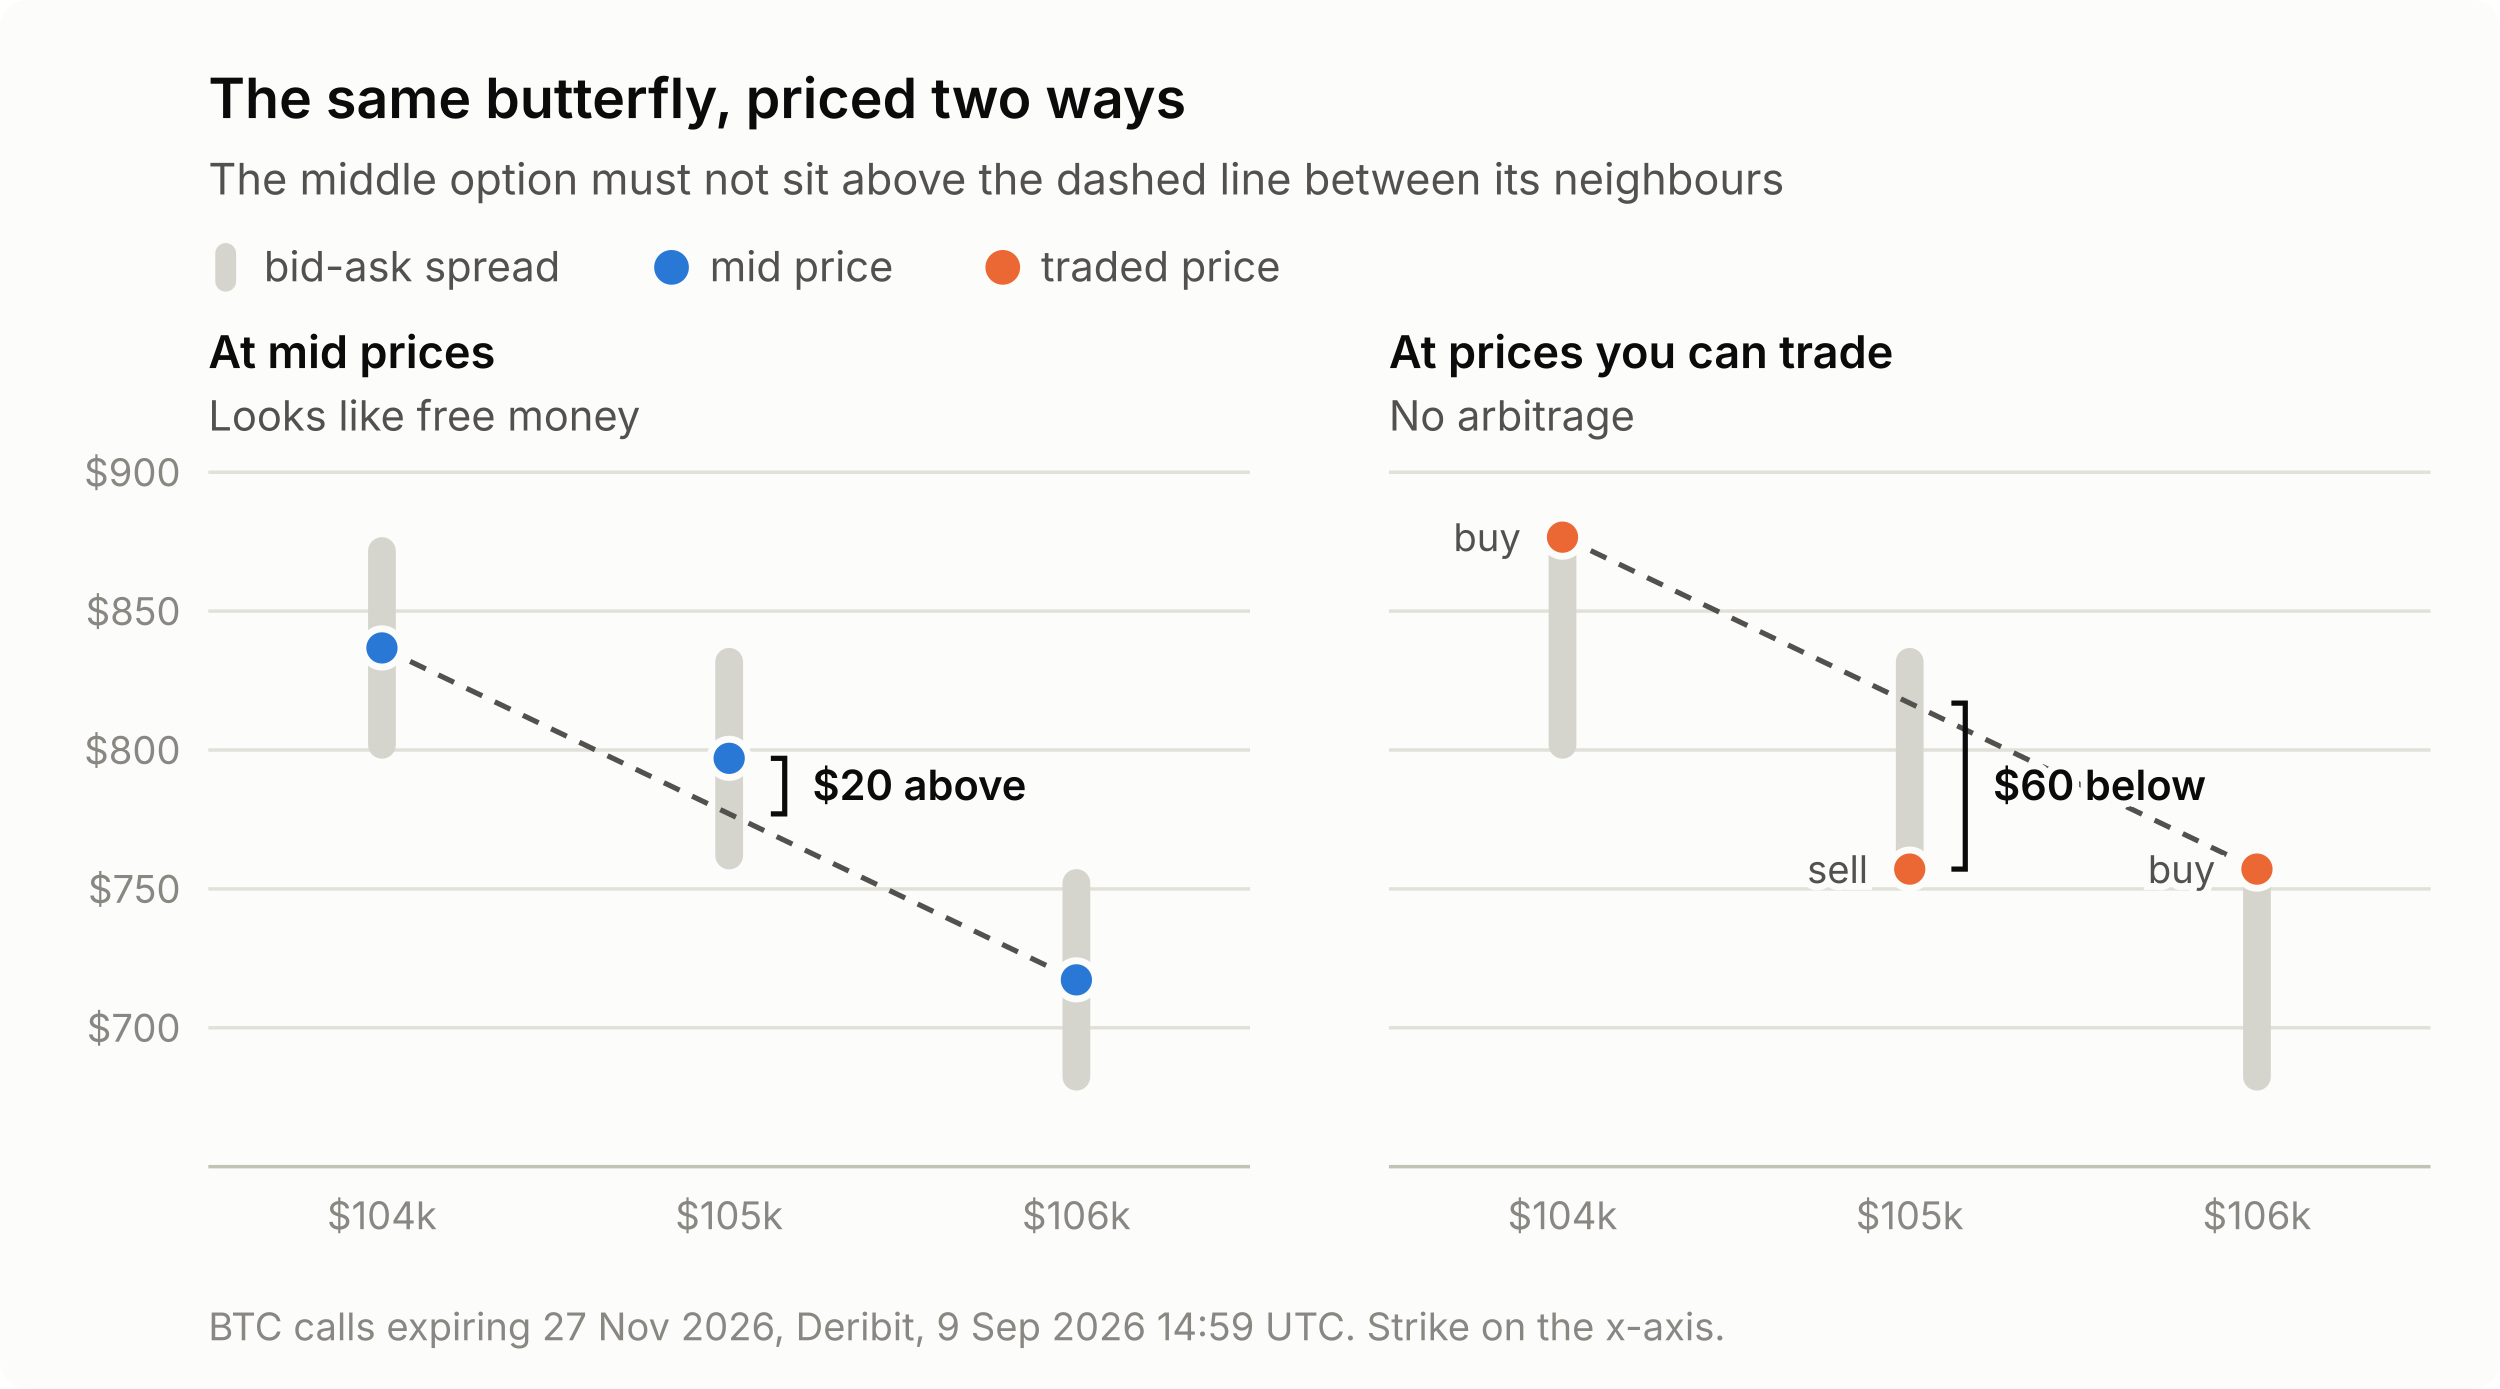
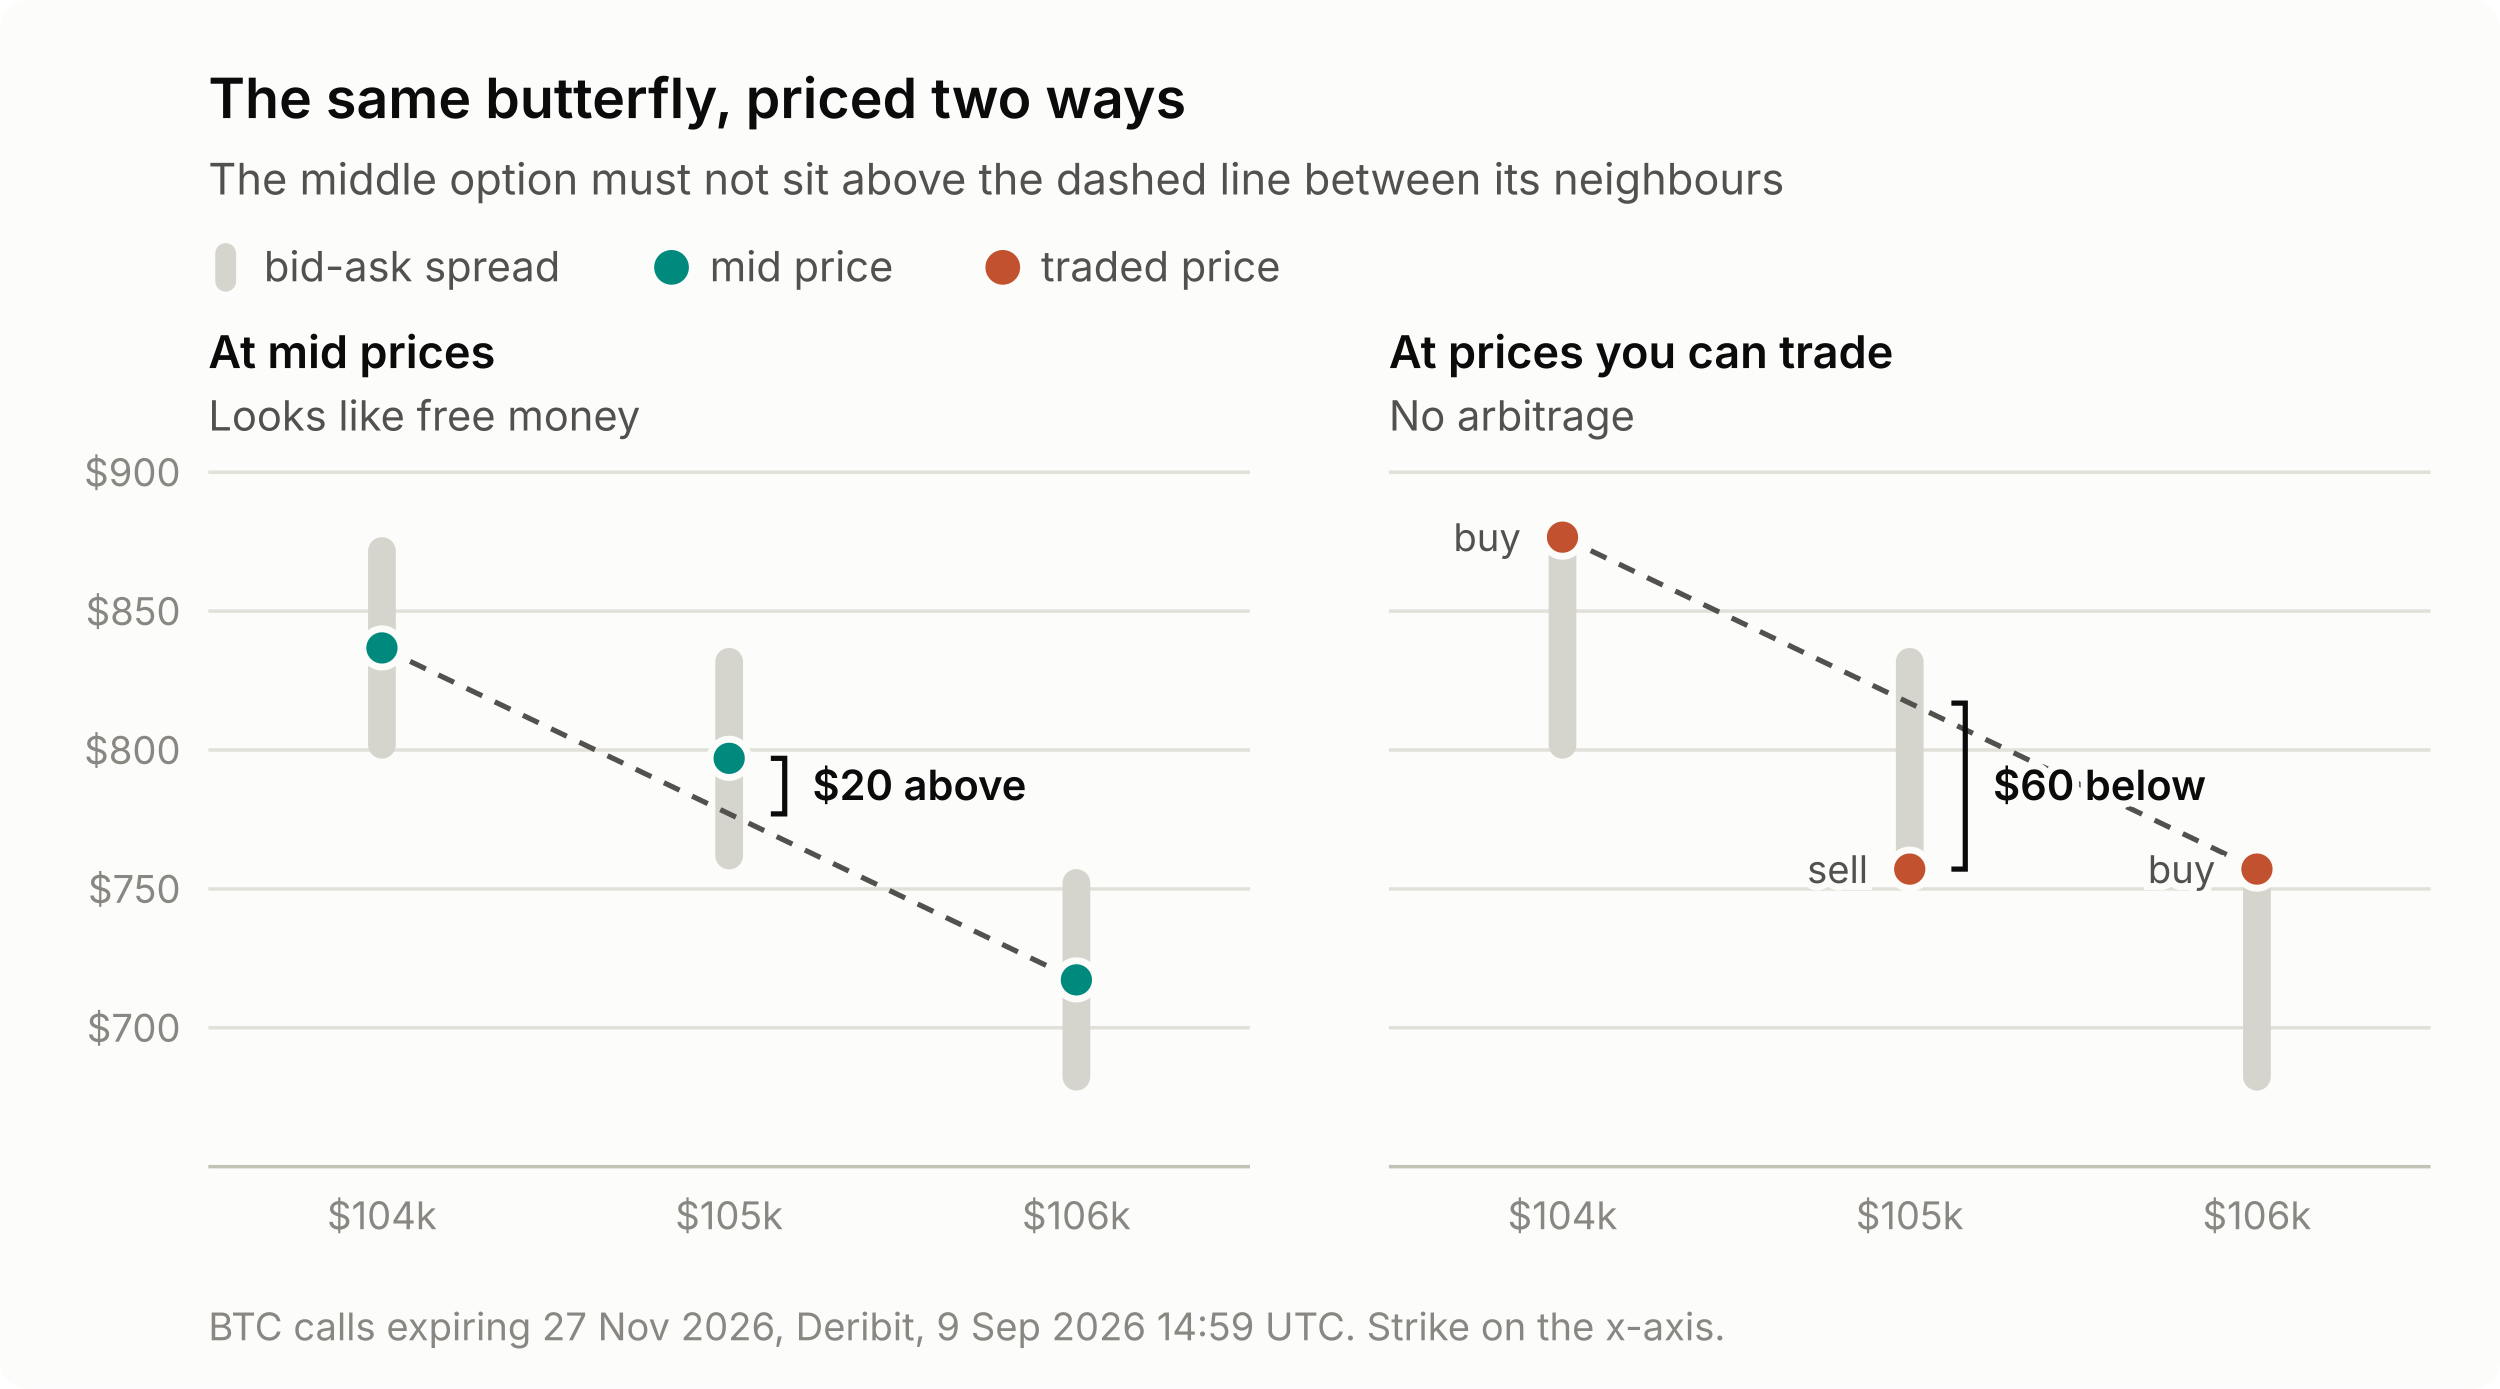
<svg xmlns="http://www.w3.org/2000/svg" width="720" height="400" viewBox="0 0 720 400" role="img" font-family="system-ui, -apple-system, 'Segoe UI', sans-serif">
  <rect width="720" height="400" rx="8" fill="#fcfcfb" />
  <text x="60" y="34" font-size="16" font-weight="600" fill="#0b0b0b">The same butterfly, priced two ways</text>
  <text x="60" y="56" font-size="12.5" fill="#52514e">The middle option must not sit above the dashed line between its neighbours</text>
  <rect x="62" y="70" width="6" height="14" rx="3" fill="#d6d5cd" />
  <text x="76" y="81" font-size="12" fill="#52514e">bid-ask spread</text>
-   <circle cx="193.4" cy="77" r="5" fill="#2a78d6" />
+   <circle cx="193.4" cy="77" r="5" fill="#008a7e" />
  <text x="204.4" y="81" font-size="12" fill="#52514e">mid price</text>
-   <circle cx="288.8" cy="77" r="5" fill="#eb6834" />
+   <circle cx="288.8" cy="77" r="5" fill="#c2512f" />
  <text x="299.8" y="81" font-size="12" fill="#52514e">traded price</text>
  <text x="52" y="300.0" font-size="11" text-anchor="end" fill="#898781" style="font-variant-numeric:tabular-nums">$700</text>
  <text x="52" y="260.0" font-size="11" text-anchor="end" fill="#898781" style="font-variant-numeric:tabular-nums">$750</text>
  <text x="52" y="220.0" font-size="11" text-anchor="end" fill="#898781" style="font-variant-numeric:tabular-nums">$800</text>
  <text x="52" y="180.0" font-size="11" text-anchor="end" fill="#898781" style="font-variant-numeric:tabular-nums">$850</text>
  <text x="52" y="140.0" font-size="11" text-anchor="end" fill="#898781" style="font-variant-numeric:tabular-nums">$900</text>
  <text x="60" y="106" font-size="13" font-weight="600" fill="#0b0b0b">At mid prices</text>
  <text x="60" y="124" font-size="12" fill="#52514e">Looks like free money</text>
  <line x1="60" x2="360.0" y1="296.0" y2="296.0" stroke="#e1e0d9" stroke-width="1" />
  <line x1="60" x2="360.0" y1="256.0" y2="256.0" stroke="#e1e0d9" stroke-width="1" />
  <line x1="60" x2="360.0" y1="216.0" y2="216.0" stroke="#e1e0d9" stroke-width="1" />
  <line x1="60" x2="360.0" y1="176.0" y2="176.0" stroke="#e1e0d9" stroke-width="1" />
  <line x1="60" x2="360.0" y1="136.0" y2="136.0" stroke="#e1e0d9" stroke-width="1" />
  <rect x="106.0" y="154.7" width="8" height="63.8" rx="4" fill="#d6d5cd" />
  <text x="110.0" y="354" font-size="11" text-anchor="middle" fill="#898781">$104k</text>
  <rect x="206.0" y="186.6" width="8" height="63.8" rx="4" fill="#d6d5cd" />
  <text x="210.0" y="354" font-size="11" text-anchor="middle" fill="#898781">$105k</text>
  <rect x="306.0" y="250.3" width="8" height="63.8" rx="4" fill="#d6d5cd" />
  <text x="310.0" y="354" font-size="11" text-anchor="middle" fill="#898781">$106k</text>
  <line x1="110.0" y1="186.6" x2="310.0" y2="282.2" stroke="#52514e" stroke-width="1.5" stroke-dasharray="5 4" />
-   <circle cx="110.0" cy="186.6" r="5.5" fill="#2a78d6" stroke="#fcfcfb" stroke-width="2" />
-   <circle cx="210.0" cy="218.4" r="5.5" fill="#2a78d6" stroke="#fcfcfb" stroke-width="2" />
-   <circle cx="310.0" cy="282.2" r="5.5" fill="#2a78d6" stroke="#fcfcfb" stroke-width="2" />
+   <circle cx="110.0" cy="186.6" r="5.5" fill="#008a7e" stroke="#fcfcfb" stroke-width="2" />
+   <circle cx="210.0" cy="218.4" r="5.5" fill="#008a7e" stroke="#fcfcfb" stroke-width="2" />
+   <circle cx="310.0" cy="282.2" r="5.5" fill="#008a7e" stroke="#fcfcfb" stroke-width="2" />
  <path d="M222.0,218.4 H226.0 V234.4 H222.0" fill="none" stroke="#0b0b0b" stroke-width="1.5" />
  <text x="234.0" y="230.4" font-size="12" font-weight="600" stroke="#fcfcfb" stroke-width="4" paint-order="stroke" fill="#0b0b0b">$20 above</text>
  <line x1="60" x2="360.0" y1="336" y2="336" stroke="#c3c2b7" stroke-width="1" />
  <text x="400.0" y="106" font-size="13" font-weight="600" fill="#0b0b0b">At prices you can trade</text>
  <text x="400.0" y="124" font-size="12" fill="#52514e">No arbitrage</text>
  <line x1="400.0" x2="700.0" y1="296.0" y2="296.0" stroke="#e1e0d9" stroke-width="1" />
  <line x1="400.0" x2="700.0" y1="256.0" y2="256.0" stroke="#e1e0d9" stroke-width="1" />
  <line x1="400.0" x2="700.0" y1="216.0" y2="216.0" stroke="#e1e0d9" stroke-width="1" />
  <line x1="400.0" x2="700.0" y1="176.0" y2="176.0" stroke="#e1e0d9" stroke-width="1" />
  <line x1="400.0" x2="700.0" y1="136.0" y2="136.0" stroke="#e1e0d9" stroke-width="1" />
  <rect x="446.0" y="154.7" width="8" height="63.8" rx="4" fill="#d6d5cd" />
  <text x="450.0" y="354" font-size="11" text-anchor="middle" fill="#898781">$104k</text>
  <rect x="546.0" y="186.6" width="8" height="63.8" rx="4" fill="#d6d5cd" />
  <text x="550.0" y="354" font-size="11" text-anchor="middle" fill="#898781">$105k</text>
  <rect x="646.0" y="250.3" width="8" height="63.8" rx="4" fill="#d6d5cd" />
  <text x="650.0" y="354" font-size="11" text-anchor="middle" fill="#898781">$106k</text>
  <line x1="450.0" y1="154.7" x2="650.0" y2="250.3" stroke="#52514e" stroke-width="1.5" stroke-dasharray="5 4" />
-   <circle cx="450.0" cy="154.7" r="5.5" fill="#eb6834" stroke="#fcfcfb" stroke-width="2" />
-   <circle cx="550.0" cy="250.3" r="5.5" fill="#eb6834" stroke="#fcfcfb" stroke-width="2" />
-   <circle cx="650.0" cy="250.3" r="5.5" fill="#eb6834" stroke="#fcfcfb" stroke-width="2" />
+   <circle cx="450.0" cy="154.7" r="5.5" fill="#c2512f" stroke="#fcfcfb" stroke-width="2" />
+   <circle cx="550.0" cy="250.3" r="5.5" fill="#c2512f" stroke="#fcfcfb" stroke-width="2" />
+   <circle cx="650.0" cy="250.3" r="5.5" fill="#c2512f" stroke="#fcfcfb" stroke-width="2" />
  <text x="438.0" y="158.7" font-size="11" text-anchor="end" stroke="#fcfcfb" stroke-width="4" paint-order="stroke" fill="#52514e">buy</text>
  <text x="538.0" y="254.3" font-size="11" text-anchor="end" stroke="#fcfcfb" stroke-width="4" paint-order="stroke" fill="#52514e">sell</text>
  <text x="638.0" y="254.3" font-size="11" text-anchor="end" stroke="#fcfcfb" stroke-width="4" paint-order="stroke" fill="#52514e">buy</text>
  <path d="M562.0,202.5 H566.0 V250.3 H562.0" fill="none" stroke="#0b0b0b" stroke-width="1.5" />
  <text x="574.0" y="230.4" font-size="12" font-weight="600" stroke="#fcfcfb" stroke-width="4" paint-order="stroke" fill="#0b0b0b">$60 below</text>
  <line x1="400.0" x2="700.0" y1="336" y2="336" stroke="#c3c2b7" stroke-width="1" />
  <text x="60" y="386" font-size="11" fill="#898781">BTC calls expiring 27 Nov 2026, Deribit, 9 Sep 2026 14:59 UTC. Strike on the x-axis.</text>
</svg>
